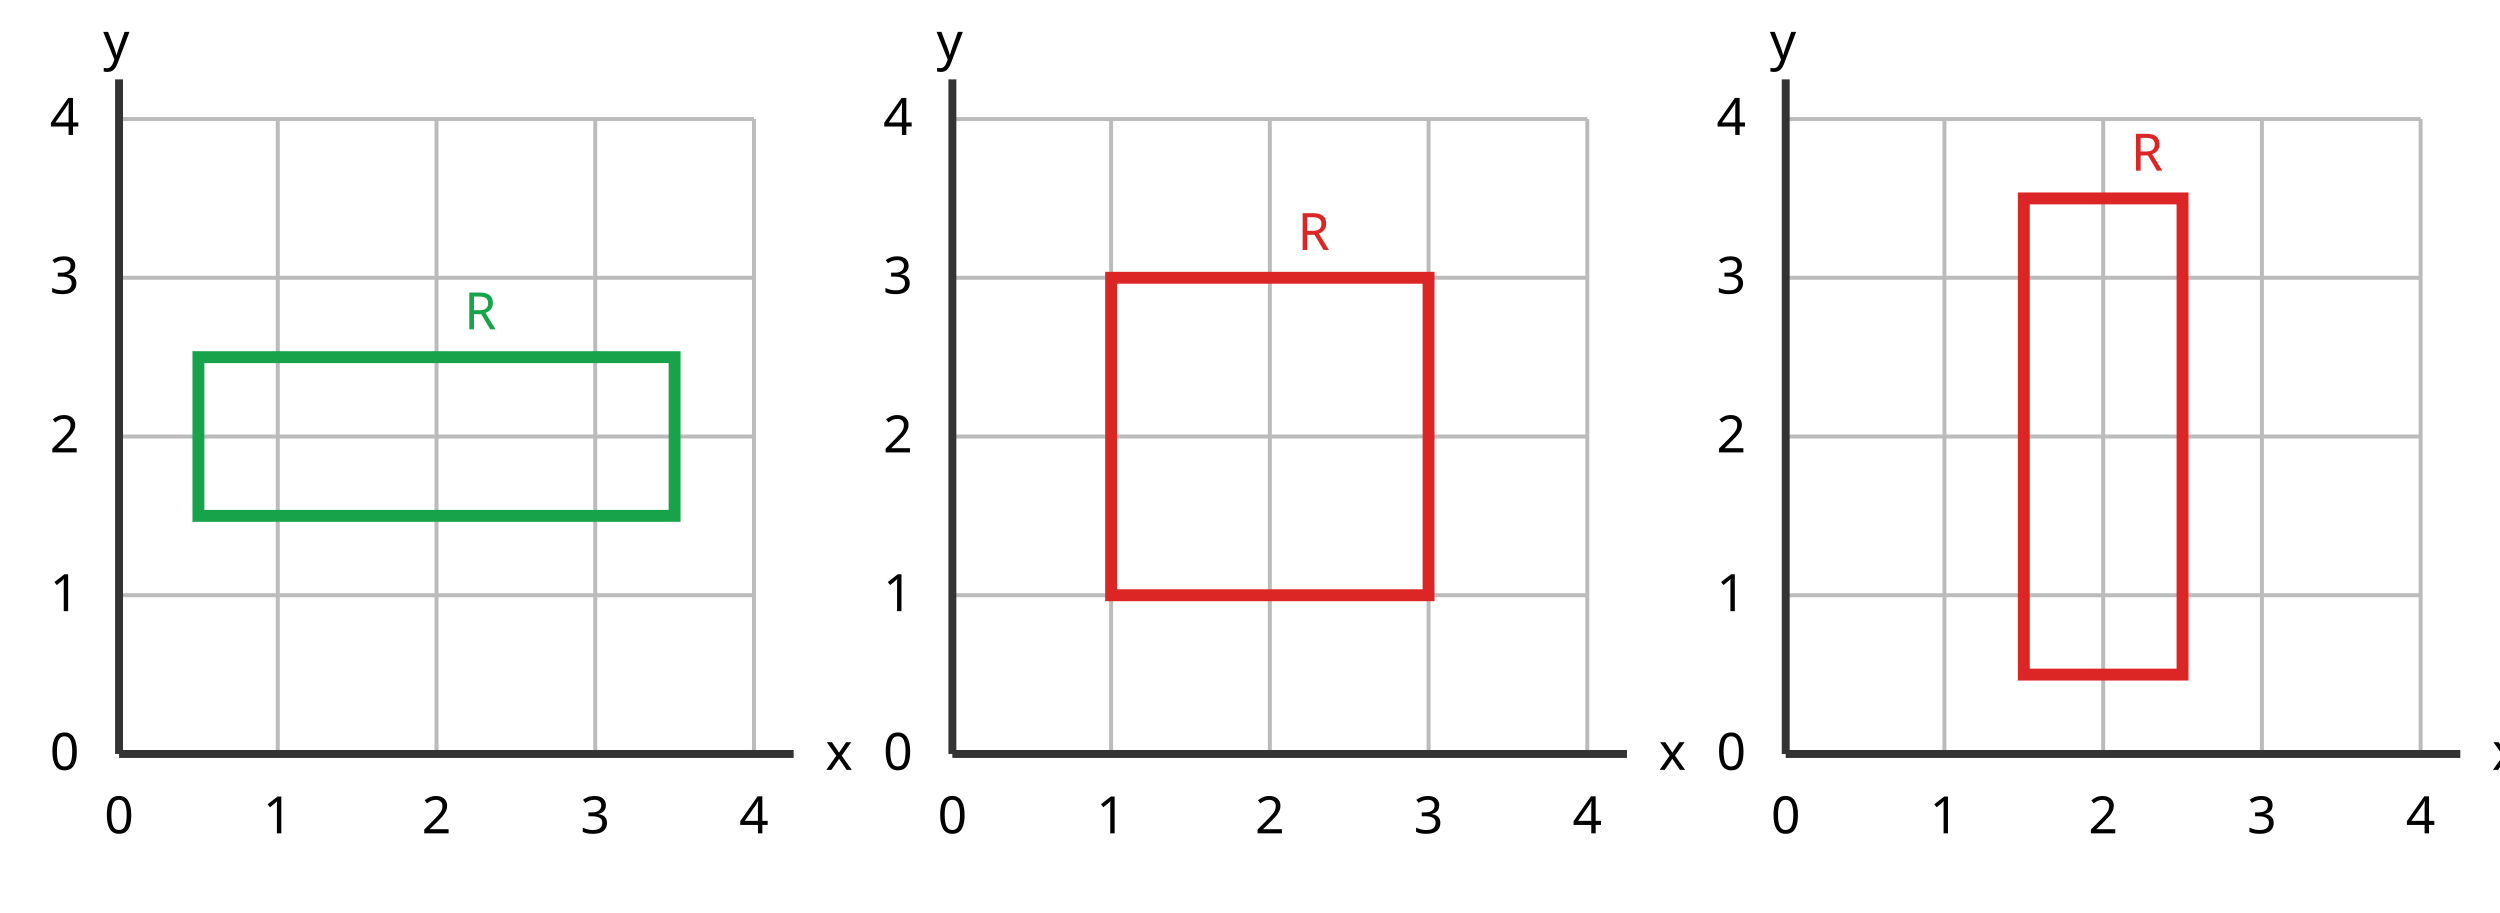
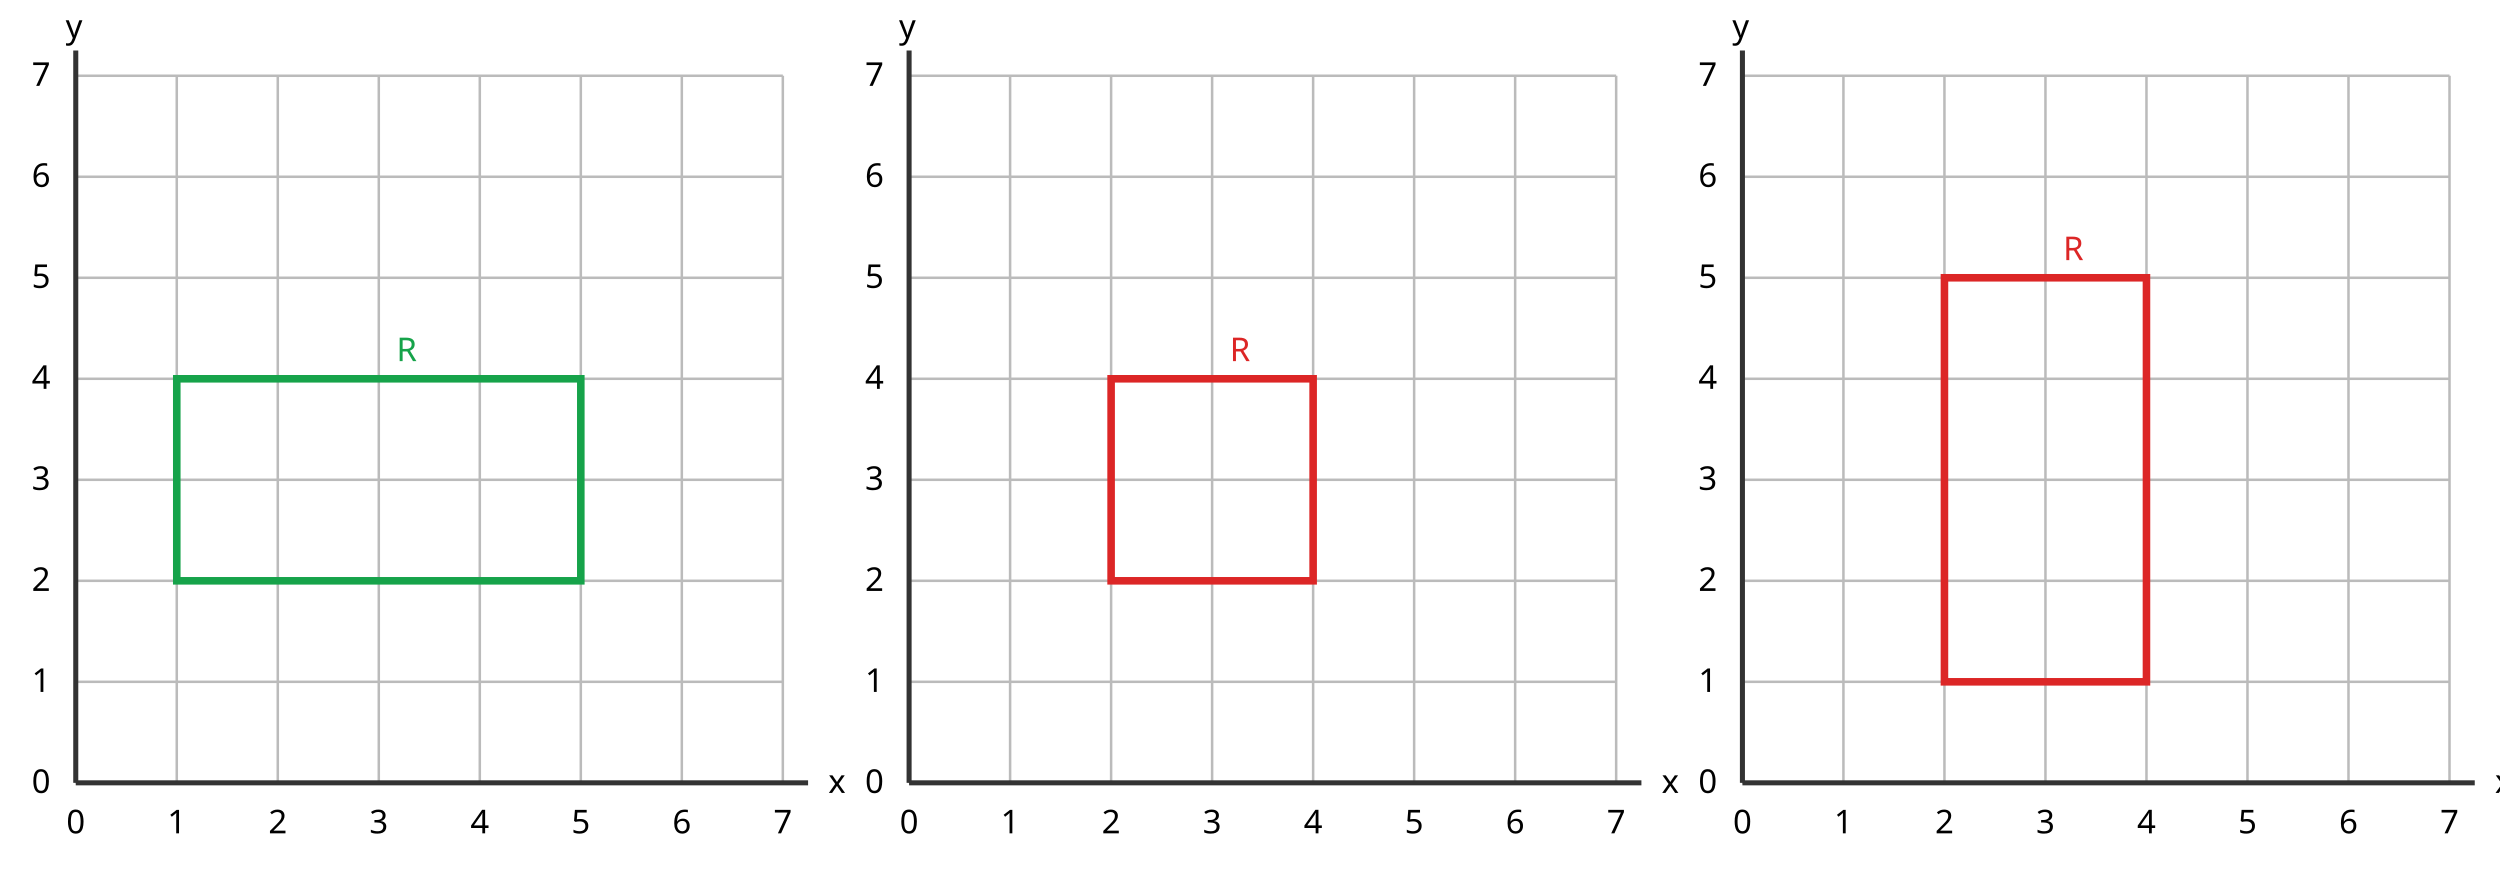
- <svg xmlns="http://www.w3.org/2000/svg" width="630" height="230" viewBox="0 0 630 230">
+ <svg xmlns="http://www.w3.org/2000/svg" width="990" height="350" viewBox="0 0 990 350">
  <style>text{font:13px sans-serif}.grid{stroke:#bbb;stroke-width:1}.axis{stroke:#333;stroke-width:2}.shape{fill:none;stroke-width:3}.endpoint{stroke:none}</style>
-   <line class="grid" x1="30" y1="30" x2="30" y2="190" />
-   <line class="grid" x1="30" y1="190" x2="190" y2="190" />
-   <text x="30" y="210" text-anchor="middle">0</text>
-   <text x="20" y="194" text-anchor="end">0</text>
-   <line class="grid" x1="70" y1="30" x2="70" y2="190" />
-   <line class="grid" x1="30" y1="150" x2="190" y2="150" />
-   <text x="70" y="210" text-anchor="middle">1</text>
-   <text x="20" y="154" text-anchor="end">1</text>
-   <line class="grid" x1="110" y1="30" x2="110" y2="190" />
-   <line class="grid" x1="30" y1="110" x2="190" y2="110" />
-   <text x="110" y="210" text-anchor="middle">2</text>
-   <text x="20" y="114" text-anchor="end">2</text>
-   <line class="grid" x1="150" y1="30" x2="150" y2="190" />
-   <line class="grid" x1="30" y1="70" x2="190" y2="70" />
-   <text x="150" y="210" text-anchor="middle">3</text>
-   <text x="20" y="74" text-anchor="end">3</text>
-   <line class="grid" x1="190" y1="30" x2="190" y2="190" />
-   <line class="grid" x1="30" y1="30" x2="190" y2="30" />
-   <text x="190" y="210" text-anchor="middle">4</text>
-   <text x="20" y="34" text-anchor="end">4</text>
-   <line class="axis" x1="30" y1="190" x2="200" y2="190" />
-   <line class="axis" x1="30" y1="190" x2="30" y2="20" />
-   <text x="208" y="194">x</text>
+   <line class="grid" x1="30" y1="30" x2="30" y2="310" />
+   <line class="grid" x1="30" y1="310" x2="310" y2="310" />
+   <text x="30" y="330" text-anchor="middle">0</text>
+   <text x="20" y="314" text-anchor="end">0</text>
+   <line class="grid" x1="70" y1="30" x2="70" y2="310" />
+   <line class="grid" x1="30" y1="270" x2="310" y2="270" />
+   <text x="70" y="330" text-anchor="middle">1</text>
+   <text x="20" y="274" text-anchor="end">1</text>
+   <line class="grid" x1="110" y1="30" x2="110" y2="310" />
+   <line class="grid" x1="30" y1="230" x2="310" y2="230" />
+   <text x="110" y="330" text-anchor="middle">2</text>
+   <text x="20" y="234" text-anchor="end">2</text>
+   <line class="grid" x1="150" y1="30" x2="150" y2="310" />
+   <line class="grid" x1="30" y1="190" x2="310" y2="190" />
+   <text x="150" y="330" text-anchor="middle">3</text>
+   <text x="20" y="194" text-anchor="end">3</text>
+   <line class="grid" x1="190" y1="30" x2="190" y2="310" />
+   <line class="grid" x1="30" y1="150" x2="310" y2="150" />
+   <text x="190" y="330" text-anchor="middle">4</text>
+   <text x="20" y="154" text-anchor="end">4</text>
+   <line class="grid" x1="230" y1="30" x2="230" y2="310" />
+   <line class="grid" x1="30" y1="110" x2="310" y2="110" />
+   <text x="230" y="330" text-anchor="middle">5</text>
+   <text x="20" y="114" text-anchor="end">5</text>
+   <line class="grid" x1="270" y1="30" x2="270" y2="310" />
+   <line class="grid" x1="30" y1="70" x2="310" y2="70" />
+   <text x="270" y="330" text-anchor="middle">6</text>
+   <text x="20" y="74" text-anchor="end">6</text>
+   <line class="grid" x1="310" y1="30" x2="310" y2="310" />
+   <line class="grid" x1="30" y1="30" x2="310" y2="30" />
+   <text x="310" y="330" text-anchor="middle">7</text>
+   <text x="20" y="34" text-anchor="end">7</text>
+   <line class="axis" x1="30" y1="310" x2="320" y2="310" />
+   <line class="axis" x1="30" y1="310" x2="30" y2="20" />
+   <text x="328" y="314">x</text>
  <text x="26" y="15">y</text>
-   <rect class="shape" x="50.0" y="90.0" width="120.0" height="40.0" stroke="#16a34a" />
-   <text x="117.0" y="83.0" fill="#16a34a">R</text>
-   <line class="grid" x1="240" y1="30" x2="240" y2="190" />
-   <line class="grid" x1="240" y1="190" x2="400" y2="190" />
-   <text x="240" y="210" text-anchor="middle">0</text>
-   <text x="230" y="194" text-anchor="end">0</text>
-   <line class="grid" x1="280" y1="30" x2="280" y2="190" />
-   <line class="grid" x1="240" y1="150" x2="400" y2="150" />
-   <text x="280" y="210" text-anchor="middle">1</text>
-   <text x="230" y="154" text-anchor="end">1</text>
-   <line class="grid" x1="320" y1="30" x2="320" y2="190" />
-   <line class="grid" x1="240" y1="110" x2="400" y2="110" />
-   <text x="320" y="210" text-anchor="middle">2</text>
-   <text x="230" y="114" text-anchor="end">2</text>
-   <line class="grid" x1="360" y1="30" x2="360" y2="190" />
-   <line class="grid" x1="240" y1="70" x2="400" y2="70" />
-   <text x="360" y="210" text-anchor="middle">3</text>
-   <text x="230" y="74" text-anchor="end">3</text>
-   <line class="grid" x1="400" y1="30" x2="400" y2="190" />
-   <line class="grid" x1="240" y1="30" x2="400" y2="30" />
-   <text x="400" y="210" text-anchor="middle">4</text>
-   <text x="230" y="34" text-anchor="end">4</text>
-   <line class="axis" x1="240" y1="190" x2="410" y2="190" />
-   <line class="axis" x1="240" y1="190" x2="240" y2="20" />
-   <text x="418" y="194">x</text>
-   <text x="236" y="15">y</text>
-   <rect class="shape" x="280" y="70" width="80" height="80" stroke="#dc2626" />
-   <text x="327.0" y="63" fill="#dc2626">R</text>
-   <line class="grid" x1="450" y1="30" x2="450" y2="190" />
-   <line class="grid" x1="450" y1="190" x2="610" y2="190" />
-   <text x="450" y="210" text-anchor="middle">0</text>
-   <text x="440" y="194" text-anchor="end">0</text>
-   <line class="grid" x1="490" y1="30" x2="490" y2="190" />
-   <line class="grid" x1="450" y1="150" x2="610" y2="150" />
-   <text x="490" y="210" text-anchor="middle">1</text>
-   <text x="440" y="154" text-anchor="end">1</text>
-   <line class="grid" x1="530" y1="30" x2="530" y2="190" />
-   <line class="grid" x1="450" y1="110" x2="610" y2="110" />
-   <text x="530" y="210" text-anchor="middle">2</text>
-   <text x="440" y="114" text-anchor="end">2</text>
-   <line class="grid" x1="570" y1="30" x2="570" y2="190" />
-   <line class="grid" x1="450" y1="70" x2="610" y2="70" />
-   <text x="570" y="210" text-anchor="middle">3</text>
-   <text x="440" y="74" text-anchor="end">3</text>
-   <line class="grid" x1="610" y1="30" x2="610" y2="190" />
-   <line class="grid" x1="450" y1="30" x2="610" y2="30" />
-   <text x="610" y="210" text-anchor="middle">4</text>
-   <text x="440" y="34" text-anchor="end">4</text>
-   <line class="axis" x1="450" y1="190" x2="620" y2="190" />
-   <line class="axis" x1="450" y1="190" x2="450" y2="20" />
-   <text x="628" y="194">x</text>
-   <text x="446" y="15">y</text>
-   <rect class="shape" x="510.0" y="50.0" width="40.0" height="120.0" stroke="#dc2626" />
-   <text x="537.0" y="43.0" fill="#dc2626">R</text>
+   <rect class="shape" x="70" y="150" width="160" height="80" stroke="#16a34a" />
+   <text x="157.0" y="143" fill="#16a34a">R</text>
+   <line class="grid" x1="360" y1="30" x2="360" y2="310" />
+   <line class="grid" x1="360" y1="310" x2="640" y2="310" />
+   <text x="360" y="330" text-anchor="middle">0</text>
+   <text x="350" y="314" text-anchor="end">0</text>
+   <line class="grid" x1="400" y1="30" x2="400" y2="310" />
+   <line class="grid" x1="360" y1="270" x2="640" y2="270" />
+   <text x="400" y="330" text-anchor="middle">1</text>
+   <text x="350" y="274" text-anchor="end">1</text>
+   <line class="grid" x1="440" y1="30" x2="440" y2="310" />
+   <line class="grid" x1="360" y1="230" x2="640" y2="230" />
+   <text x="440" y="330" text-anchor="middle">2</text>
+   <text x="350" y="234" text-anchor="end">2</text>
+   <line class="grid" x1="480" y1="30" x2="480" y2="310" />
+   <line class="grid" x1="360" y1="190" x2="640" y2="190" />
+   <text x="480" y="330" text-anchor="middle">3</text>
+   <text x="350" y="194" text-anchor="end">3</text>
+   <line class="grid" x1="520" y1="30" x2="520" y2="310" />
+   <line class="grid" x1="360" y1="150" x2="640" y2="150" />
+   <text x="520" y="330" text-anchor="middle">4</text>
+   <text x="350" y="154" text-anchor="end">4</text>
+   <line class="grid" x1="560" y1="30" x2="560" y2="310" />
+   <line class="grid" x1="360" y1="110" x2="640" y2="110" />
+   <text x="560" y="330" text-anchor="middle">5</text>
+   <text x="350" y="114" text-anchor="end">5</text>
+   <line class="grid" x1="600" y1="30" x2="600" y2="310" />
+   <line class="grid" x1="360" y1="70" x2="640" y2="70" />
+   <text x="600" y="330" text-anchor="middle">6</text>
+   <text x="350" y="74" text-anchor="end">6</text>
+   <line class="grid" x1="640" y1="30" x2="640" y2="310" />
+   <line class="grid" x1="360" y1="30" x2="640" y2="30" />
+   <text x="640" y="330" text-anchor="middle">7</text>
+   <text x="350" y="34" text-anchor="end">7</text>
+   <line class="axis" x1="360" y1="310" x2="650" y2="310" />
+   <line class="axis" x1="360" y1="310" x2="360" y2="20" />
+   <text x="658" y="314">x</text>
+   <text x="356" y="15">y</text>
+   <rect class="shape" x="440" y="150" width="80" height="80" stroke="#dc2626" />
+   <text x="487.0" y="143" fill="#dc2626">R</text>
+   <line class="grid" x1="690" y1="30" x2="690" y2="310" />
+   <line class="grid" x1="690" y1="310" x2="970" y2="310" />
+   <text x="690" y="330" text-anchor="middle">0</text>
+   <text x="680" y="314" text-anchor="end">0</text>
+   <line class="grid" x1="730" y1="30" x2="730" y2="310" />
+   <line class="grid" x1="690" y1="270" x2="970" y2="270" />
+   <text x="730" y="330" text-anchor="middle">1</text>
+   <text x="680" y="274" text-anchor="end">1</text>
+   <line class="grid" x1="770" y1="30" x2="770" y2="310" />
+   <line class="grid" x1="690" y1="230" x2="970" y2="230" />
+   <text x="770" y="330" text-anchor="middle">2</text>
+   <text x="680" y="234" text-anchor="end">2</text>
+   <line class="grid" x1="810" y1="30" x2="810" y2="310" />
+   <line class="grid" x1="690" y1="190" x2="970" y2="190" />
+   <text x="810" y="330" text-anchor="middle">3</text>
+   <text x="680" y="194" text-anchor="end">3</text>
+   <line class="grid" x1="850" y1="30" x2="850" y2="310" />
+   <line class="grid" x1="690" y1="150" x2="970" y2="150" />
+   <text x="850" y="330" text-anchor="middle">4</text>
+   <text x="680" y="154" text-anchor="end">4</text>
+   <line class="grid" x1="890" y1="30" x2="890" y2="310" />
+   <line class="grid" x1="690" y1="110" x2="970" y2="110" />
+   <text x="890" y="330" text-anchor="middle">5</text>
+   <text x="680" y="114" text-anchor="end">5</text>
+   <line class="grid" x1="930" y1="30" x2="930" y2="310" />
+   <line class="grid" x1="690" y1="70" x2="970" y2="70" />
+   <text x="930" y="330" text-anchor="middle">6</text>
+   <text x="680" y="74" text-anchor="end">6</text>
+   <line class="grid" x1="970" y1="30" x2="970" y2="310" />
+   <line class="grid" x1="690" y1="30" x2="970" y2="30" />
+   <text x="970" y="330" text-anchor="middle">7</text>
+   <text x="680" y="34" text-anchor="end">7</text>
+   <line class="axis" x1="690" y1="310" x2="980" y2="310" />
+   <line class="axis" x1="690" y1="310" x2="690" y2="20" />
+   <text x="988" y="314">x</text>
+   <text x="686" y="15">y</text>
+   <rect class="shape" x="770" y="110" width="80" height="160" stroke="#dc2626" />
+   <text x="817.0" y="103" fill="#dc2626">R</text>
</svg>
